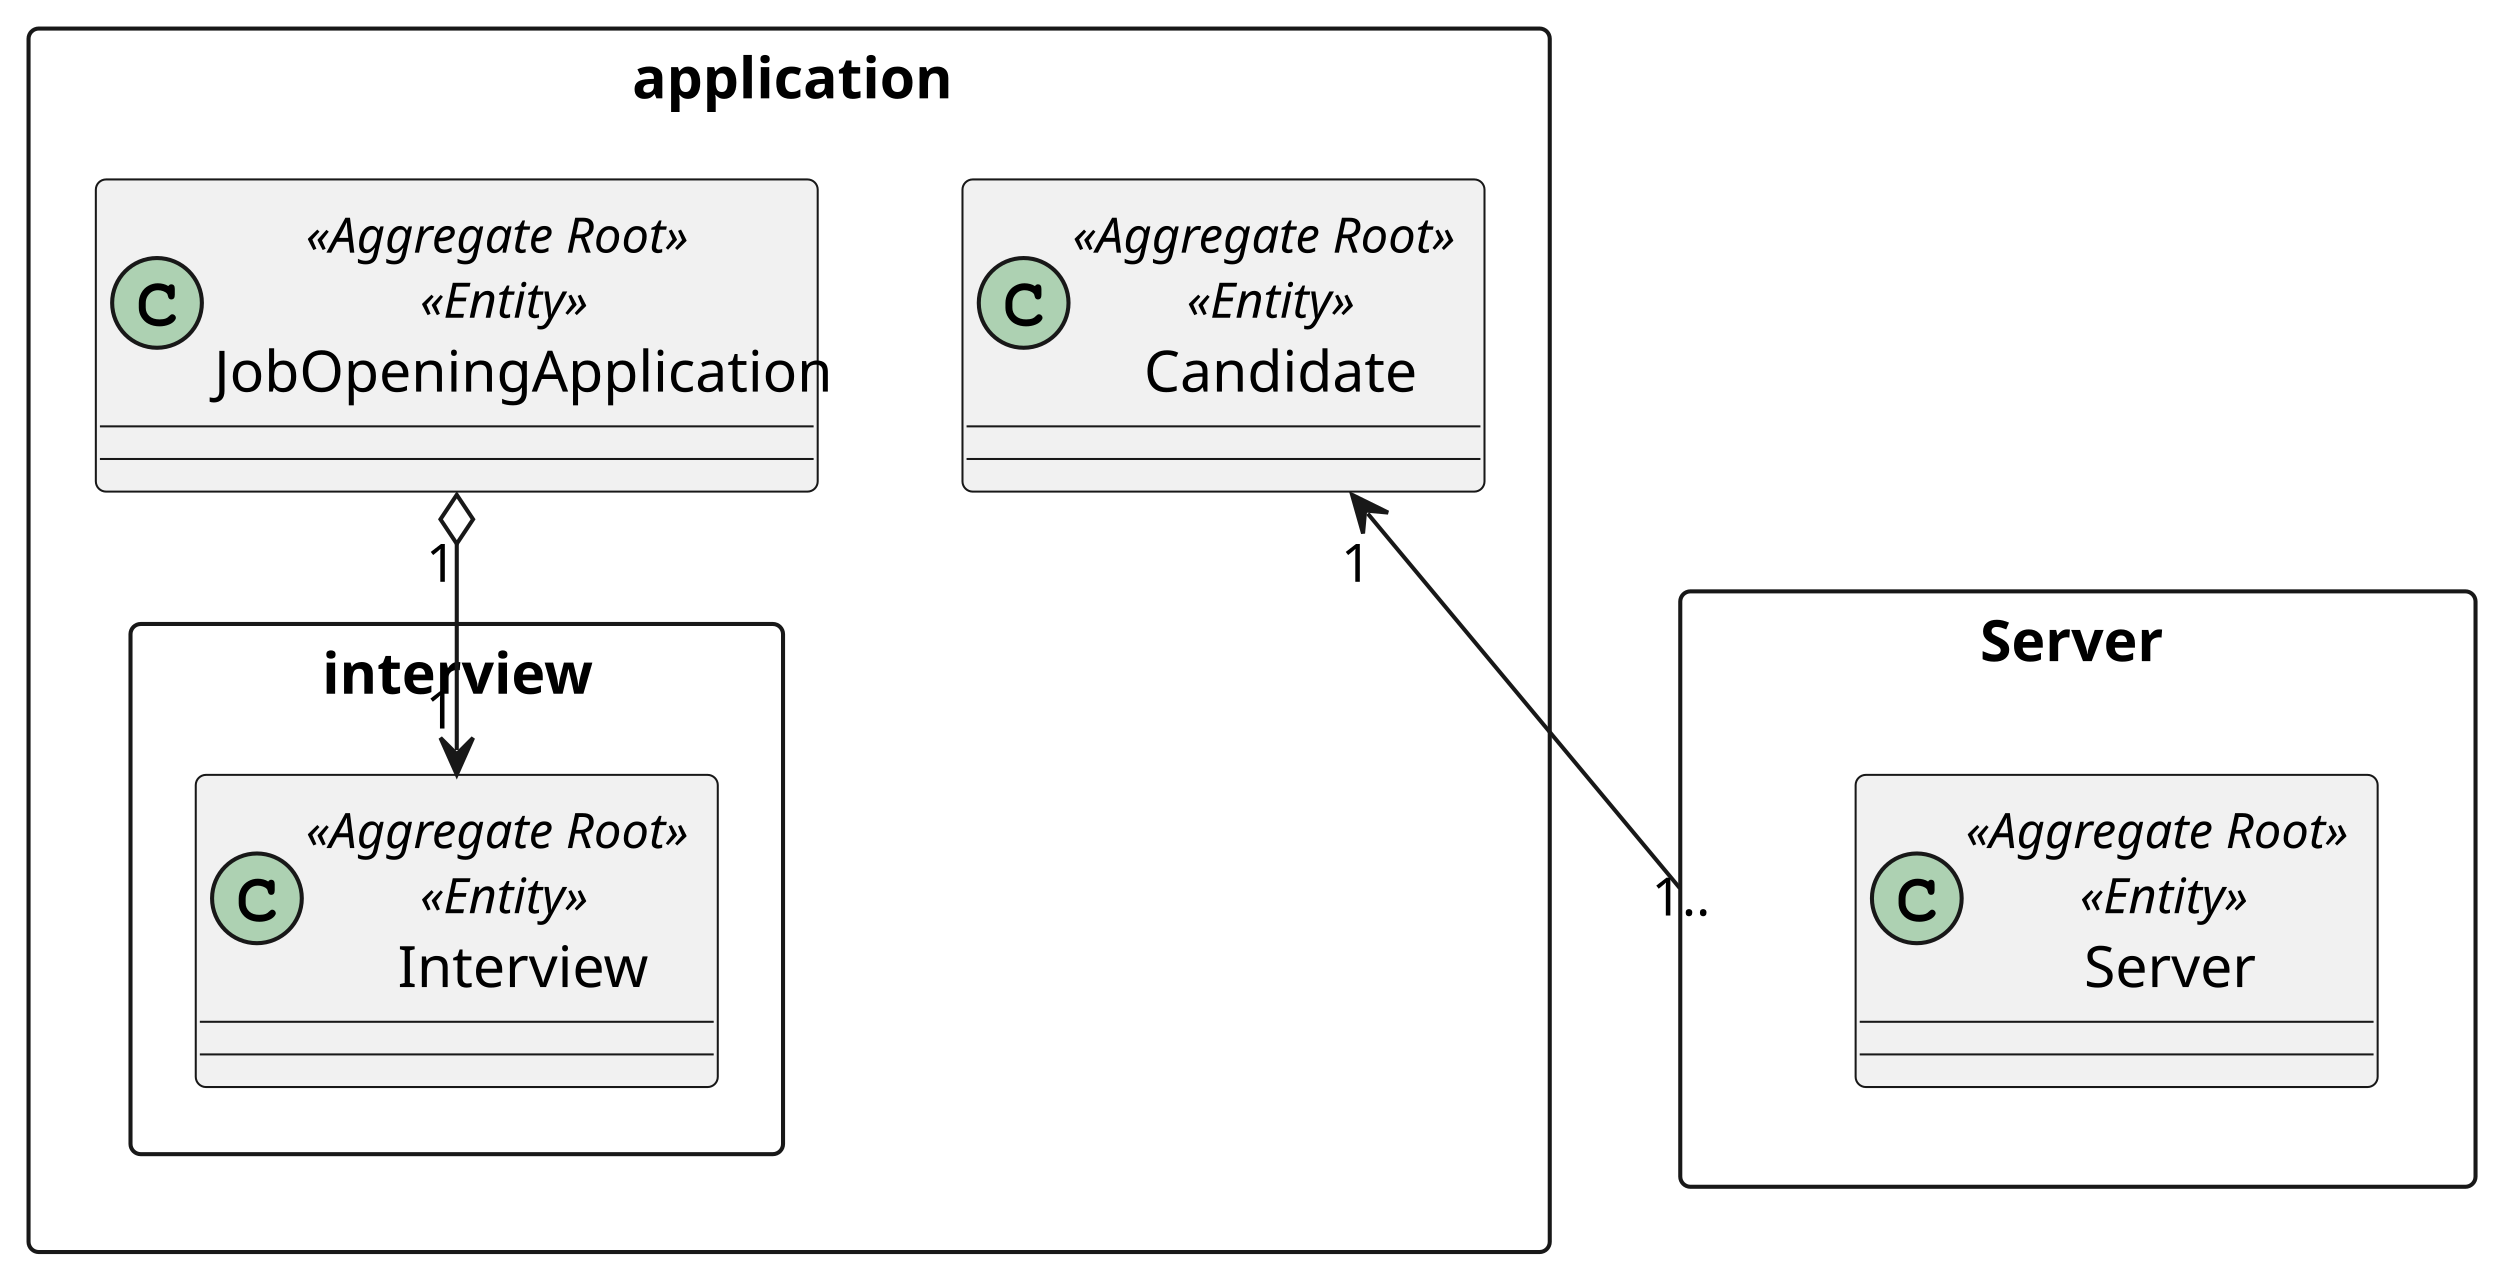
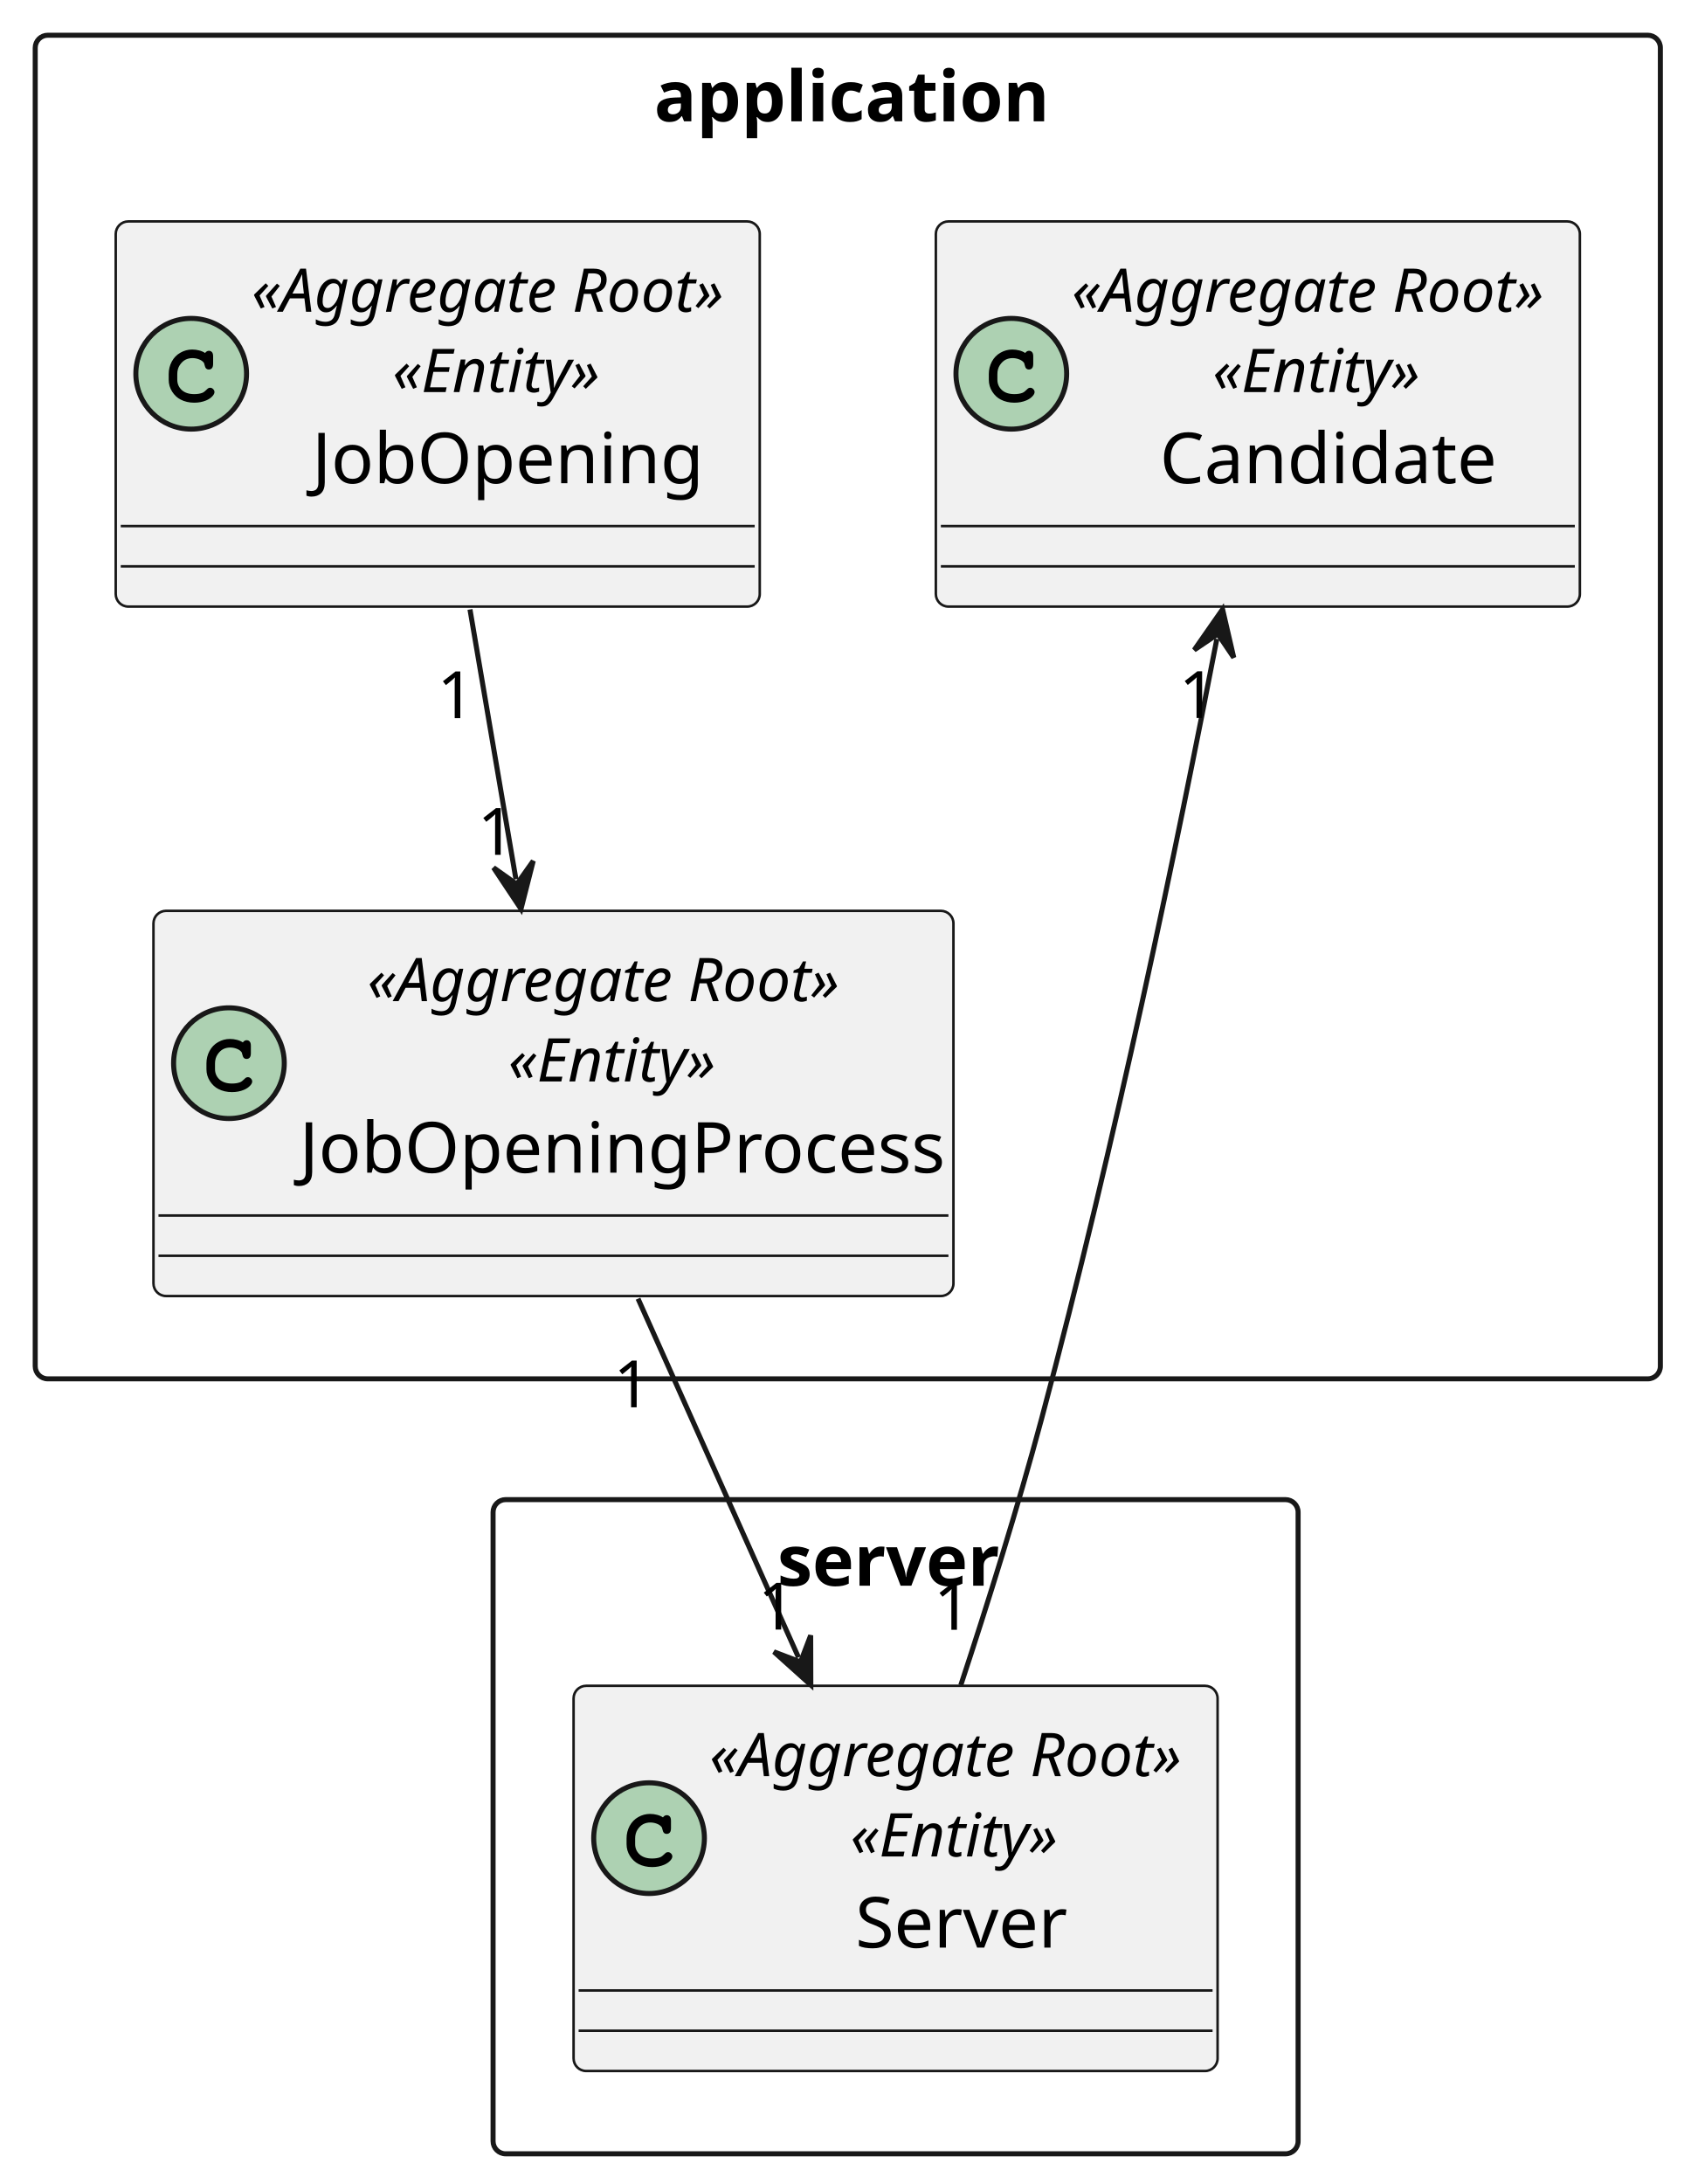
- <svg xmlns="http://www.w3.org/2000/svg" contentStyleType="text/css" height="313px" preserveAspectRatio="none" style="width:613px;height:313px;background:#FFFFFF;" version="1.1" viewBox="0 0 613 313" width="613px" zoomAndPan="magnify">
+ <svg xmlns="http://www.w3.org/2000/svg" contentStyleType="text/css" height="434px" preserveAspectRatio="none" style="width:336px;height:434px;background:#FFFFFF;" version="1.1" viewBox="0 0 336 434" width="336px" zoomAndPan="magnify">
  <defs />
  <g>
    <g id="cluster_application">
-       <rect fill="none" height="300" rx="2.5" ry="2.5" style="stroke:#181818;stroke-width:1.0;" width="373" x="7" y="7" />
-       <text fill="#000000" font-family="sans-serif" font-size="14" font-weight="bold" lengthAdjust="spacing" textLength="77" x="155" y="24.107">application</text>
+       <rect fill="none" height="267" rx="2.5" ry="2.5" style="stroke:#181818;stroke-width:1.0;" width="323" x="7" y="7" />
+       <text fill="#000000" font-family="sans-serif" font-size="14" font-weight="bold" lengthAdjust="spacing" textLength="77" x="130" y="24.107">application</text>
    </g>
-     <g id="cluster_interview">
-       <rect fill="none" height="130" rx="2.5" ry="2.5" style="stroke:#181818;stroke-width:1.0;" width="160" x="32" y="153" />
-       <text fill="#000000" font-family="sans-serif" font-size="14" font-weight="bold" lengthAdjust="spacing" textLength="66" x="79" y="170.107">interview</text>
+     <g id="cluster_server">
+       <rect fill="none" height="130" rx="2.5" ry="2.5" style="stroke:#181818;stroke-width:1.0;" width="160" x="98" y="298" />
+       <text fill="#000000" font-family="sans-serif" font-size="14" font-weight="bold" lengthAdjust="spacing" textLength="47" x="154.5" y="315.107">server</text>
    </g>
-     <g id="cluster_Server">
-       <rect fill="none" height="146" rx="2.5" ry="2.5" style="stroke:#181818;stroke-width:1.0;" width="195" x="412" y="145" />
-       <text fill="#000000" font-family="sans-serif" font-size="14" font-weight="bold" lengthAdjust="spacing" textLength="48" x="485.5" y="162.107">Server</text>
+     <g id="elem_JobOpening">
+       <rect codeLine="3" fill="#F1F1F1" height="76.543" id="JobOpening" rx="2.5" ry="2.5" style="stroke:#181818;stroke-width:0.5;" width="128" x="23" y="44" />
+       <ellipse cx="38" cy="74.272" fill="#ADD1B2" rx="11" ry="11" style="stroke:#181818;stroke-width:1.0;" />
+       <path d="M40.766,70.147 Q40.922,69.928 41.109,69.818 Q41.297,69.709 41.516,69.709 Q41.891,69.709 42.125,69.975 Q42.359,70.225 42.359,70.834 L42.359,72.287 Q42.359,72.897 42.125,73.162 Q41.891,73.428 41.516,73.428 Q41.172,73.428 40.969,73.225 Q40.766,73.037 40.656,72.522 Q40.609,72.162 40.422,71.975 Q40.094,71.6 39.484,71.381 Q38.875,71.162 38.25,71.162 Q37.484,71.162 36.844,71.49 Q36.219,71.818 35.719,72.568 Q35.234,73.318 35.234,74.35 L35.234,75.443 Q35.234,76.678 36.125,77.506 Q37.016,78.318 38.609,78.318 Q39.547,78.318 40.203,78.068 Q40.594,77.912 41.016,77.475 Q41.281,77.209 41.422,77.131 Q41.578,77.053 41.781,77.053 Q42.109,77.053 42.359,77.318 Q42.625,77.568 42.625,77.912 Q42.625,78.256 42.281,78.662 Q41.781,79.24 40.984,79.568 Q39.906,80.022 38.609,80.022 Q37.094,80.022 35.891,79.397 Q34.906,78.897 34.219,77.834 Q33.531,76.756 33.531,75.475 L33.531,74.318 Q33.531,72.99 34.141,71.85 Q34.766,70.693 35.859,70.084 Q36.953,69.459 38.188,69.459 Q38.922,69.459 39.562,69.631 Q40.219,69.787 40.766,70.147 Z " fill="#000000" />
+       <text fill="#000000" font-family="sans-serif" font-size="12" font-style="italic" lengthAdjust="spacing" textLength="100" x="50" y="61.949">«Aggregate Root»</text>
+       <text fill="#000000" font-family="sans-serif" font-size="12" font-style="italic" lengthAdjust="spacing" textLength="44" x="78" y="77.91">«Entity»</text>
+       <text fill="#000000" font-family="sans-serif" font-size="14" lengthAdjust="spacing" textLength="76" x="62" y="96.029">JobOpening</text>
+       <line style="stroke:#181818;stroke-width:0.5;" x1="24" x2="150" y1="104.543" y2="104.543" />
+       <line style="stroke:#181818;stroke-width:0.5;" x1="24" x2="150" y1="112.543" y2="112.543" />
    </g>
-     <g id="elem_JobOpeningApplication">
-       <rect codeLine="3" fill="#F1F1F1" height="76.543" id="JobOpeningApplication" rx="2.5" ry="2.5" style="stroke:#181818;stroke-width:0.5;" width="177" x="23.5" y="44" />
-       <ellipse cx="38.5" cy="74.272" fill="#ADD1B2" rx="11" ry="11" style="stroke:#181818;stroke-width:1.0;" />
-       <path d="M41.266,70.147 Q41.422,69.928 41.609,69.818 Q41.797,69.709 42.016,69.709 Q42.391,69.709 42.625,69.975 Q42.859,70.225 42.859,70.834 L42.859,72.287 Q42.859,72.897 42.625,73.162 Q42.391,73.428 42.016,73.428 Q41.672,73.428 41.469,73.225 Q41.266,73.037 41.156,72.522 Q41.109,72.162 40.922,71.975 Q40.594,71.6 39.984,71.381 Q39.375,71.162 38.75,71.162 Q37.984,71.162 37.344,71.49 Q36.719,71.818 36.219,72.568 Q35.734,73.318 35.734,74.35 L35.734,75.443 Q35.734,76.678 36.625,77.506 Q37.516,78.318 39.109,78.318 Q40.047,78.318 40.703,78.068 Q41.094,77.912 41.516,77.475 Q41.781,77.209 41.922,77.131 Q42.078,77.053 42.281,77.053 Q42.609,77.053 42.859,77.318 Q43.125,77.568 43.125,77.912 Q43.125,78.256 42.781,78.662 Q42.281,79.24 41.484,79.568 Q40.406,80.022 39.109,80.022 Q37.594,80.022 36.391,79.397 Q35.406,78.897 34.719,77.834 Q34.031,76.756 34.031,75.475 L34.031,74.318 Q34.031,72.99 34.641,71.85 Q35.266,70.693 36.359,70.084 Q37.453,69.459 38.688,69.459 Q39.422,69.459 40.062,69.631 Q40.719,69.787 41.266,70.147 Z " fill="#000000" />
-       <text fill="#000000" font-family="sans-serif" font-size="12" font-style="italic" lengthAdjust="spacing" textLength="100" x="75" y="61.949">«Aggregate Root»</text>
-       <text fill="#000000" font-family="sans-serif" font-size="12" font-style="italic" lengthAdjust="spacing" textLength="44" x="103" y="77.91">«Entity»</text>
-       <text fill="#000000" font-family="sans-serif" font-size="14" lengthAdjust="spacing" textLength="145" x="52.5" y="96.029">JobOpeningApplication</text>
-       <line style="stroke:#181818;stroke-width:0.5;" x1="24.5" x2="199.5" y1="104.543" y2="104.543" />
-       <line style="stroke:#181818;stroke-width:0.5;" x1="24.5" x2="199.5" y1="112.543" y2="112.543" />
+     <g id="elem_JobOpeningProcess">
+       <rect codeLine="5" fill="#F1F1F1" height="76.543" id="JobOpeningProcess" rx="2.5" ry="2.5" style="stroke:#181818;stroke-width:0.5;" width="159" x="30.5" y="181" />
+       <ellipse cx="45.5" cy="211.272" fill="#ADD1B2" rx="11" ry="11" style="stroke:#181818;stroke-width:1.0;" />
+       <path d="M48.266,207.147 Q48.422,206.928 48.609,206.818 Q48.797,206.709 49.016,206.709 Q49.391,206.709 49.625,206.975 Q49.859,207.225 49.859,207.834 L49.859,209.287 Q49.859,209.897 49.625,210.162 Q49.391,210.428 49.016,210.428 Q48.672,210.428 48.469,210.225 Q48.266,210.037 48.156,209.522 Q48.109,209.162 47.922,208.975 Q47.594,208.6 46.984,208.381 Q46.375,208.162 45.75,208.162 Q44.984,208.162 44.344,208.49 Q43.719,208.818 43.219,209.568 Q42.734,210.318 42.734,211.35 L42.734,212.443 Q42.734,213.678 43.625,214.506 Q44.516,215.318 46.109,215.318 Q47.047,215.318 47.703,215.068 Q48.094,214.912 48.516,214.475 Q48.781,214.209 48.922,214.131 Q49.078,214.053 49.281,214.053 Q49.609,214.053 49.859,214.318 Q50.125,214.568 50.125,214.912 Q50.125,215.256 49.781,215.662 Q49.281,216.24 48.484,216.568 Q47.406,217.022 46.109,217.022 Q44.594,217.022 43.391,216.397 Q42.406,215.897 41.719,214.834 Q41.031,213.756 41.031,212.475 L41.031,211.318 Q41.031,209.99 41.641,208.85 Q42.266,207.693 43.359,207.084 Q44.453,206.459 45.688,206.459 Q46.422,206.459 47.062,206.631 Q47.719,206.787 48.266,207.147 Z " fill="#000000" />
+       <text fill="#000000" font-family="sans-serif" font-size="12" font-style="italic" lengthAdjust="spacing" textLength="100" x="73" y="198.949">«Aggregate Root»</text>
+       <text fill="#000000" font-family="sans-serif" font-size="12" font-style="italic" lengthAdjust="spacing" textLength="44" x="101" y="214.91">«Entity»</text>
+       <text fill="#000000" font-family="sans-serif" font-size="14" lengthAdjust="spacing" textLength="127" x="59.5" y="233.029">JobOpeningProcess</text>
+       <line style="stroke:#181818;stroke-width:0.5;" x1="31.5" x2="188.5" y1="241.543" y2="241.543" />
+       <line style="stroke:#181818;stroke-width:0.5;" x1="31.5" x2="188.5" y1="249.543" y2="249.543" />
    </g>
    <g id="elem_Candidate">
-       <rect codeLine="11" fill="#F1F1F1" height="76.543" id="Candidate" rx="2.5" ry="2.5" style="stroke:#181818;stroke-width:0.5;" width="128" x="236" y="44" />
-       <ellipse cx="251" cy="74.272" fill="#ADD1B2" rx="11" ry="11" style="stroke:#181818;stroke-width:1.0;" />
-       <path d="M253.766,70.147 Q253.922,69.928 254.109,69.818 Q254.297,69.709 254.516,69.709 Q254.891,69.709 255.125,69.975 Q255.359,70.225 255.359,70.834 L255.359,72.287 Q255.359,72.897 255.125,73.162 Q254.891,73.428 254.516,73.428 Q254.172,73.428 253.969,73.225 Q253.766,73.037 253.656,72.522 Q253.609,72.162 253.422,71.975 Q253.094,71.6 252.484,71.381 Q251.875,71.162 251.25,71.162 Q250.484,71.162 249.844,71.49 Q249.219,71.818 248.719,72.568 Q248.234,73.318 248.234,74.35 L248.234,75.443 Q248.234,76.678 249.125,77.506 Q250.016,78.318 251.609,78.318 Q252.547,78.318 253.203,78.068 Q253.594,77.912 254.016,77.475 Q254.281,77.209 254.422,77.131 Q254.578,77.053 254.781,77.053 Q255.109,77.053 255.359,77.318 Q255.625,77.568 255.625,77.912 Q255.625,78.256 255.281,78.662 Q254.781,79.24 253.984,79.568 Q252.906,80.022 251.609,80.022 Q250.094,80.022 248.891,79.397 Q247.906,78.897 247.219,77.834 Q246.531,76.756 246.531,75.475 L246.531,74.318 Q246.531,72.99 247.141,71.85 Q247.766,70.693 248.859,70.084 Q249.953,69.459 251.188,69.459 Q251.922,69.459 252.562,69.631 Q253.219,69.787 253.766,70.147 Z " fill="#000000" />
-       <text fill="#000000" font-family="sans-serif" font-size="12" font-style="italic" lengthAdjust="spacing" textLength="100" x="263" y="61.949">«Aggregate Root»</text>
-       <text fill="#000000" font-family="sans-serif" font-size="12" font-style="italic" lengthAdjust="spacing" textLength="44" x="291" y="77.91">«Entity»</text>
-       <text fill="#000000" font-family="sans-serif" font-size="14" lengthAdjust="spacing" textLength="65" x="280.5" y="96.029">Candidate</text>
-       <line style="stroke:#181818;stroke-width:0.5;" x1="237" x2="363" y1="104.543" y2="104.543" />
-       <line style="stroke:#181818;stroke-width:0.5;" x1="237" x2="363" y1="112.543" y2="112.543" />
-     </g>
-     <g id="elem_Interview">
-       <rect codeLine="7" fill="#F1F1F1" height="76.543" id="Interview" rx="2.5" ry="2.5" style="stroke:#181818;stroke-width:0.5;" width="128" x="48" y="190" />
-       <ellipse cx="63" cy="220.272" fill="#ADD1B2" rx="11" ry="11" style="stroke:#181818;stroke-width:1.0;" />
-       <path d="M65.766,216.147 Q65.922,215.928 66.109,215.818 Q66.297,215.709 66.516,215.709 Q66.891,215.709 67.125,215.975 Q67.359,216.225 67.359,216.834 L67.359,218.287 Q67.359,218.897 67.125,219.162 Q66.891,219.428 66.516,219.428 Q66.172,219.428 65.969,219.225 Q65.766,219.037 65.656,218.522 Q65.609,218.162 65.422,217.975 Q65.094,217.6 64.484,217.381 Q63.875,217.162 63.25,217.162 Q62.484,217.162 61.844,217.49 Q61.219,217.818 60.719,218.568 Q60.234,219.318 60.234,220.35 L60.234,221.443 Q60.234,222.678 61.125,223.506 Q62.016,224.318 63.609,224.318 Q64.547,224.318 65.203,224.068 Q65.594,223.912 66.016,223.475 Q66.281,223.209 66.422,223.131 Q66.578,223.053 66.781,223.053 Q67.109,223.053 67.359,223.318 Q67.625,223.568 67.625,223.912 Q67.625,224.256 67.281,224.662 Q66.781,225.24 65.984,225.568 Q64.906,226.022 63.609,226.022 Q62.094,226.022 60.891,225.397 Q59.906,224.897 59.219,223.834 Q58.531,222.756 58.531,221.475 L58.531,220.318 Q58.531,218.99 59.141,217.85 Q59.766,216.693 60.859,216.084 Q61.953,215.459 63.188,215.459 Q63.922,215.459 64.562,215.631 Q65.219,215.787 65.766,216.147 Z " fill="#000000" />
-       <text fill="#000000" font-family="sans-serif" font-size="12" font-style="italic" lengthAdjust="spacing" textLength="100" x="75" y="207.949">«Aggregate Root»</text>
-       <text fill="#000000" font-family="sans-serif" font-size="12" font-style="italic" lengthAdjust="spacing" textLength="44" x="103" y="223.91">«Entity»</text>
-       <text fill="#000000" font-family="sans-serif" font-size="14" lengthAdjust="spacing" textLength="55" x="97.5" y="242.029">Interview</text>
-       <line style="stroke:#181818;stroke-width:0.5;" x1="49" x2="175" y1="250.543" y2="250.543" />
-       <line style="stroke:#181818;stroke-width:0.5;" x1="49" x2="175" y1="258.543" y2="258.543" />
+       <rect codeLine="8" fill="#F1F1F1" height="76.543" id="Candidate" rx="2.5" ry="2.5" style="stroke:#181818;stroke-width:0.5;" width="128" x="186" y="44" />
+       <ellipse cx="201" cy="74.272" fill="#ADD1B2" rx="11" ry="11" style="stroke:#181818;stroke-width:1.0;" />
+       <path d="M203.766,70.147 Q203.922,69.928 204.109,69.818 Q204.297,69.709 204.516,69.709 Q204.891,69.709 205.125,69.975 Q205.359,70.225 205.359,70.834 L205.359,72.287 Q205.359,72.897 205.125,73.162 Q204.891,73.428 204.516,73.428 Q204.172,73.428 203.969,73.225 Q203.766,73.037 203.656,72.522 Q203.609,72.162 203.422,71.975 Q203.094,71.6 202.484,71.381 Q201.875,71.162 201.25,71.162 Q200.484,71.162 199.844,71.49 Q199.219,71.818 198.719,72.568 Q198.234,73.318 198.234,74.35 L198.234,75.443 Q198.234,76.678 199.125,77.506 Q200.016,78.318 201.609,78.318 Q202.547,78.318 203.203,78.068 Q203.594,77.912 204.016,77.475 Q204.281,77.209 204.422,77.131 Q204.578,77.053 204.781,77.053 Q205.109,77.053 205.359,77.318 Q205.625,77.568 205.625,77.912 Q205.625,78.256 205.281,78.662 Q204.781,79.24 203.984,79.568 Q202.906,80.022 201.609,80.022 Q200.094,80.022 198.891,79.397 Q197.906,78.897 197.219,77.834 Q196.531,76.756 196.531,75.475 L196.531,74.318 Q196.531,72.99 197.141,71.85 Q197.766,70.693 198.859,70.084 Q199.953,69.459 201.188,69.459 Q201.922,69.459 202.562,69.631 Q203.219,69.787 203.766,70.147 Z " fill="#000000" />
+       <text fill="#000000" font-family="sans-serif" font-size="12" font-style="italic" lengthAdjust="spacing" textLength="100" x="213" y="61.949">«Aggregate Root»</text>
+       <text fill="#000000" font-family="sans-serif" font-size="12" font-style="italic" lengthAdjust="spacing" textLength="44" x="241" y="77.91">«Entity»</text>
+       <text fill="#000000" font-family="sans-serif" font-size="14" lengthAdjust="spacing" textLength="65" x="230.5" y="96.029">Candidate</text>
+       <line style="stroke:#181818;stroke-width:0.5;" x1="187" x2="313" y1="104.543" y2="104.543" />
+       <line style="stroke:#181818;stroke-width:0.5;" x1="187" x2="313" y1="112.543" y2="112.543" />
    </g>
    <g id="elem_Server">
-       <rect codeLine="16" fill="#F1F1F1" height="76.543" id="Server" rx="2.5" ry="2.5" style="stroke:#181818;stroke-width:0.5;" width="128" x="455" y="190" />
-       <ellipse cx="470" cy="220.272" fill="#ADD1B2" rx="11" ry="11" style="stroke:#181818;stroke-width:1.0;" />
-       <path d="M472.766,216.147 Q472.922,215.928 473.109,215.818 Q473.297,215.709 473.516,215.709 Q473.891,215.709 474.125,215.975 Q474.359,216.225 474.359,216.834 L474.359,218.287 Q474.359,218.897 474.125,219.162 Q473.891,219.428 473.516,219.428 Q473.172,219.428 472.969,219.225 Q472.766,219.037 472.656,218.522 Q472.609,218.162 472.422,217.975 Q472.094,217.6 471.484,217.381 Q470.875,217.162 470.25,217.162 Q469.484,217.162 468.844,217.49 Q468.219,217.818 467.719,218.568 Q467.234,219.318 467.234,220.35 L467.234,221.443 Q467.234,222.678 468.125,223.506 Q469.016,224.318 470.609,224.318 Q471.547,224.318 472.203,224.068 Q472.594,223.912 473.016,223.475 Q473.281,223.209 473.422,223.131 Q473.578,223.053 473.781,223.053 Q474.109,223.053 474.359,223.318 Q474.625,223.568 474.625,223.912 Q474.625,224.256 474.281,224.662 Q473.781,225.24 472.984,225.568 Q471.906,226.022 470.609,226.022 Q469.094,226.022 467.891,225.397 Q466.906,224.897 466.219,223.834 Q465.531,222.756 465.531,221.475 L465.531,220.318 Q465.531,218.99 466.141,217.85 Q466.766,216.693 467.859,216.084 Q468.953,215.459 470.188,215.459 Q470.922,215.459 471.562,215.631 Q472.219,215.787 472.766,216.147 Z " fill="#000000" />
-       <text fill="#000000" font-family="sans-serif" font-size="12" font-style="italic" lengthAdjust="spacing" textLength="100" x="482" y="207.949">«Aggregate Root»</text>
-       <text fill="#000000" font-family="sans-serif" font-size="12" font-style="italic" lengthAdjust="spacing" textLength="44" x="510" y="223.91">«Entity»</text>
-       <text fill="#000000" font-family="sans-serif" font-size="14" lengthAdjust="spacing" textLength="42" x="511" y="242.029">Server</text>
-       <line style="stroke:#181818;stroke-width:0.5;" x1="456" x2="582" y1="250.543" y2="250.543" />
-       <line style="stroke:#181818;stroke-width:0.5;" x1="456" x2="582" y1="258.543" y2="258.543" />
+       <rect codeLine="13" fill="#F1F1F1" height="76.543" id="Server" rx="2.5" ry="2.5" style="stroke:#181818;stroke-width:0.5;" width="128" x="114" y="335" />
+       <ellipse cx="129" cy="365.272" fill="#ADD1B2" rx="11" ry="11" style="stroke:#181818;stroke-width:1.0;" />
+       <path d="M131.766,361.147 Q131.922,360.928 132.109,360.818 Q132.297,360.709 132.516,360.709 Q132.891,360.709 133.125,360.975 Q133.359,361.225 133.359,361.834 L133.359,363.287 Q133.359,363.897 133.125,364.162 Q132.891,364.428 132.516,364.428 Q132.172,364.428 131.969,364.225 Q131.766,364.037 131.656,363.522 Q131.609,363.162 131.422,362.975 Q131.094,362.6 130.484,362.381 Q129.875,362.162 129.25,362.162 Q128.484,362.162 127.844,362.49 Q127.219,362.818 126.719,363.568 Q126.234,364.318 126.234,365.35 L126.234,366.443 Q126.234,367.678 127.125,368.506 Q128.016,369.318 129.609,369.318 Q130.547,369.318 131.203,369.068 Q131.594,368.912 132.016,368.475 Q132.281,368.209 132.422,368.131 Q132.578,368.053 132.781,368.053 Q133.109,368.053 133.359,368.318 Q133.625,368.568 133.625,368.912 Q133.625,369.256 133.281,369.662 Q132.781,370.24 131.984,370.568 Q130.906,371.022 129.609,371.022 Q128.094,371.022 126.891,370.397 Q125.906,369.897 125.219,368.834 Q124.531,367.756 124.531,366.475 L124.531,365.318 Q124.531,363.99 125.141,362.85 Q125.766,361.693 126.859,361.084 Q127.953,360.459 129.188,360.459 Q129.922,360.459 130.562,360.631 Q131.219,360.787 131.766,361.147 Z " fill="#000000" />
+       <text fill="#000000" font-family="sans-serif" font-size="12" font-style="italic" lengthAdjust="spacing" textLength="100" x="141" y="352.949">«Aggregate Root»</text>
+       <text fill="#000000" font-family="sans-serif" font-size="12" font-style="italic" lengthAdjust="spacing" textLength="44" x="169" y="368.91">«Entity»</text>
+       <text fill="#000000" font-family="sans-serif" font-size="14" lengthAdjust="spacing" textLength="42" x="170" y="387.029">Server</text>
+       <line style="stroke:#181818;stroke-width:0.5;" x1="115" x2="241" y1="395.543" y2="395.543" />
+       <line style="stroke:#181818;stroke-width:0.5;" x1="115" x2="241" y1="403.543" y2="403.543" />
    </g>
    <g id="link_Candidate_Server">
-       <path codeLine="20" d="M335.371,125.939 C352.871,146.939 370.735,168.377 388.266,189.416 C397.032,199.936 404.754,209.203 410.385,215.961 C410.737,216.383 411.081,216.796 411.417,217.198 C411.584,217.399 411.75,217.598 411.913,217.794 " fill="none" id="Candidate-backto-Server" style="stroke:#181818;stroke-width:1.0;" />
-       <polygon fill="#181818" points="331.53,121.33,334.219,130.805,334.731,125.171,340.365,125.683,331.53,121.33" style="stroke:#181818;stroke-width:1.0;" />
-       <text fill="#000000" font-family="sans-serif" font-size="13" lengthAdjust="spacing" textLength="7" x="328.822" y="142.663">1</text>
-       <text fill="#000000" font-family="sans-serif" font-size="13" lengthAdjust="spacing" textLength="15" x="404.96" y="224.478">1..</text>
+       <path codeLine="17" d="M241.852,126.971 C234.102,167.081 221.87,226.48 207,282 C202.3,299.53 196.29,318.71 190.96,334.87 " fill="none" id="Candidate-backto-Server" style="stroke:#181818;stroke-width:1.0;" />
+       <polygon fill="#181818" points="242.99,121.08,237.355,129.158,242.042,125.989,245.21,130.675,242.99,121.08" style="stroke:#181818;stroke-width:1.0;" />
+       <text fill="#000000" font-family="sans-serif" font-size="13" lengthAdjust="spacing" textLength="7" x="234.315" y="142.671">1</text>
+       <text fill="#000000" font-family="sans-serif" font-size="13" lengthAdjust="spacing" textLength="7" x="185.586" y="323.862">1</text>
    </g>
-     <g id="link_JobOpeningApplication_Interview">
-       <path codeLine="21" d="M112,133.33 C112,154.5 112,162.79 112,183.92 " fill="none" id="JobOpeningApplication-Interview" style="stroke:#181818;stroke-width:1.0;" />
-       <polygon fill="none" points="112,121.33,108,127.33,112,133.33,116,127.33,112,121.33" style="stroke:#181818;stroke-width:1.0;" />
-       <polygon fill="#181818" points="112,189.92,116,180.92,112,184.92,108,180.92,112,189.92" style="stroke:#181818;stroke-width:1.0;" />
-       <text fill="#000000" font-family="sans-serif" font-size="13" lengthAdjust="spacing" textLength="7" x="104.464" y="142.663">1</text>
-       <text fill="#000000" font-family="sans-serif" font-size="13" lengthAdjust="spacing" textLength="7" x="104.377" y="178.629">1</text>
+     <g id="link_JobOpeningProcess_Server">
+       <path codeLine="18" d="M126.81,258.07 C137.27,281.46 148.23,305.953 158.7,329.353 " fill="none" id="JobOpeningProcess-to-Server" style="stroke:#181818;stroke-width:1.0;" />
+       <polygon fill="#181818" points="161.15,334.83,161.125,324.981,159.108,330.266,153.823,328.248,161.15,334.83" style="stroke:#181818;stroke-width:1.0;" />
+       <text fill="#000000" font-family="sans-serif" font-size="13" lengthAdjust="spacing" textLength="7" x="121.931" y="279.66">1</text>
+       <text fill="#000000" font-family="sans-serif" font-size="13" lengthAdjust="spacing" textLength="7" x="150.652" y="323.815">1</text>
+     </g>
+     <g id="link_JobOpening_JobOpeningProcess">
+       <path codeLine="19" d="M93.41,121.11 C96.57,139.67 99.373,156.105 102.543,174.715 " fill="none" id="JobOpening-to-JobOpeningProcess" style="stroke:#181818;stroke-width:1.0;" />
+       <polygon fill="#181818" points="103.55,180.63,105.982,171.086,102.71,175.701,98.096,172.429,103.55,180.63" style="stroke:#181818;stroke-width:1.0;" />
+       <text fill="#000000" font-family="sans-serif" font-size="13" lengthAdjust="spacing" textLength="7" x="86.874" y="142.706">1</text>
+       <text fill="#000000" font-family="sans-serif" font-size="13" lengthAdjust="spacing" textLength="7" x="94.902" y="169.875">1</text>
    </g>
  </g>
</svg>
